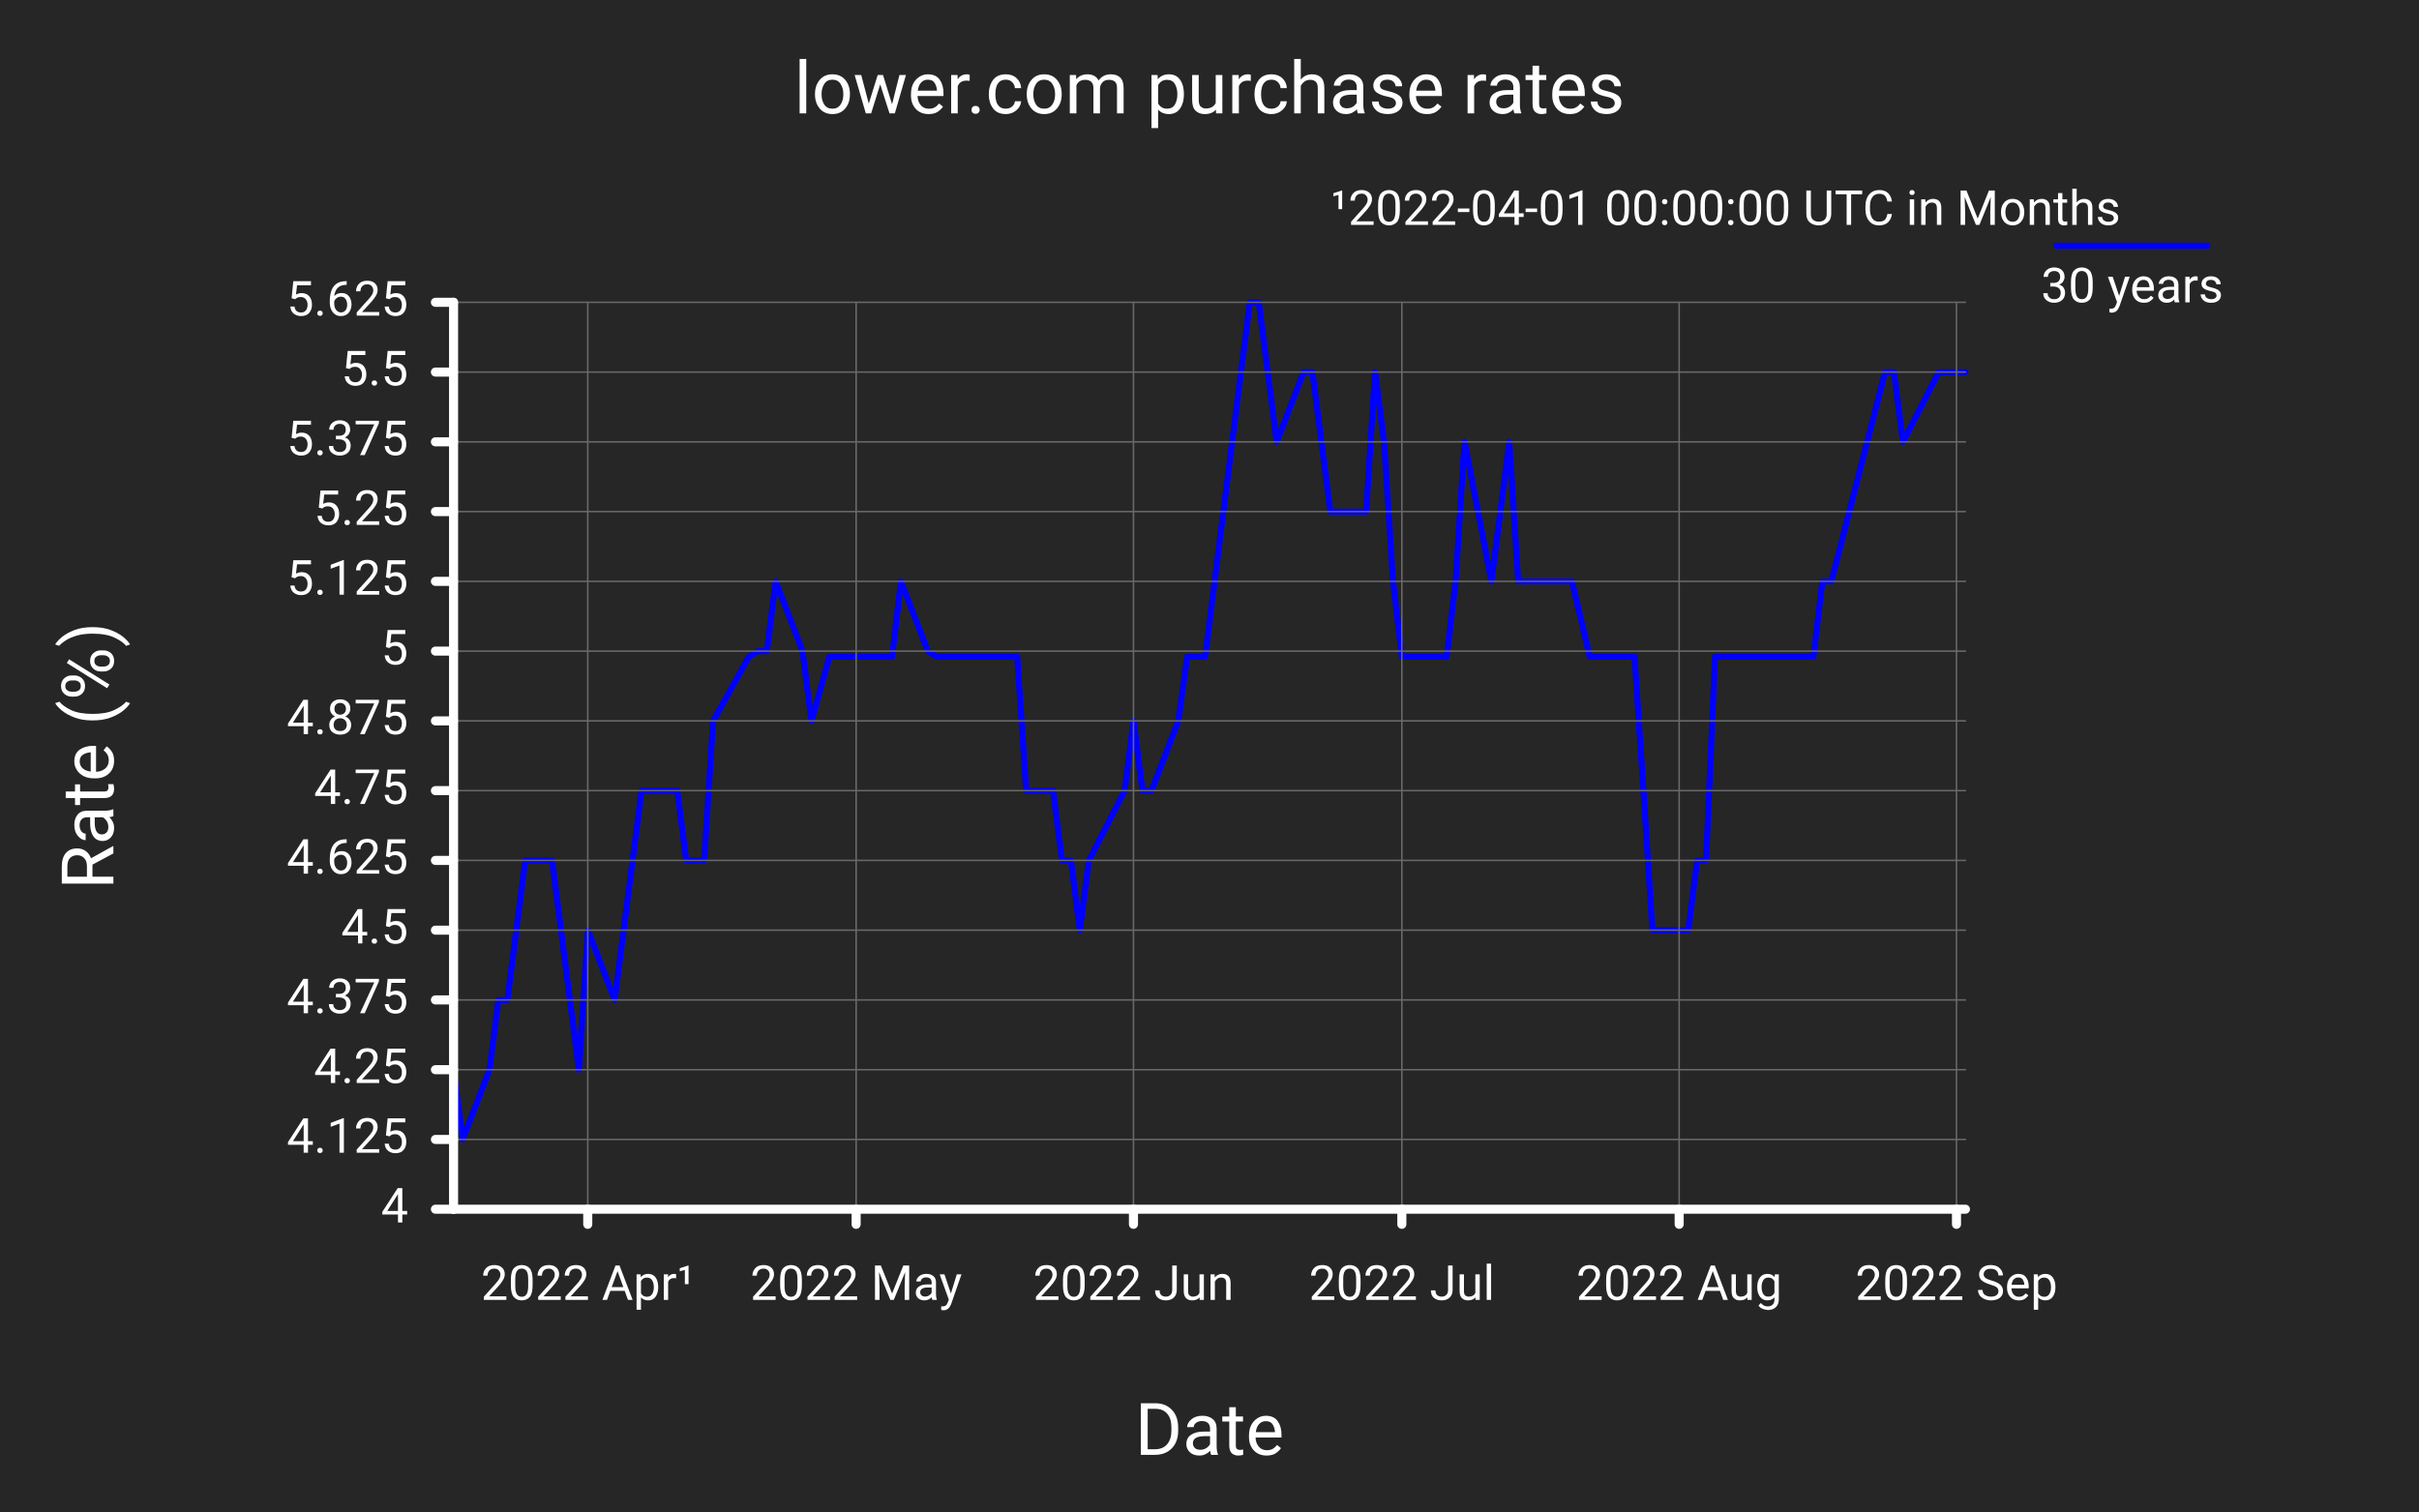
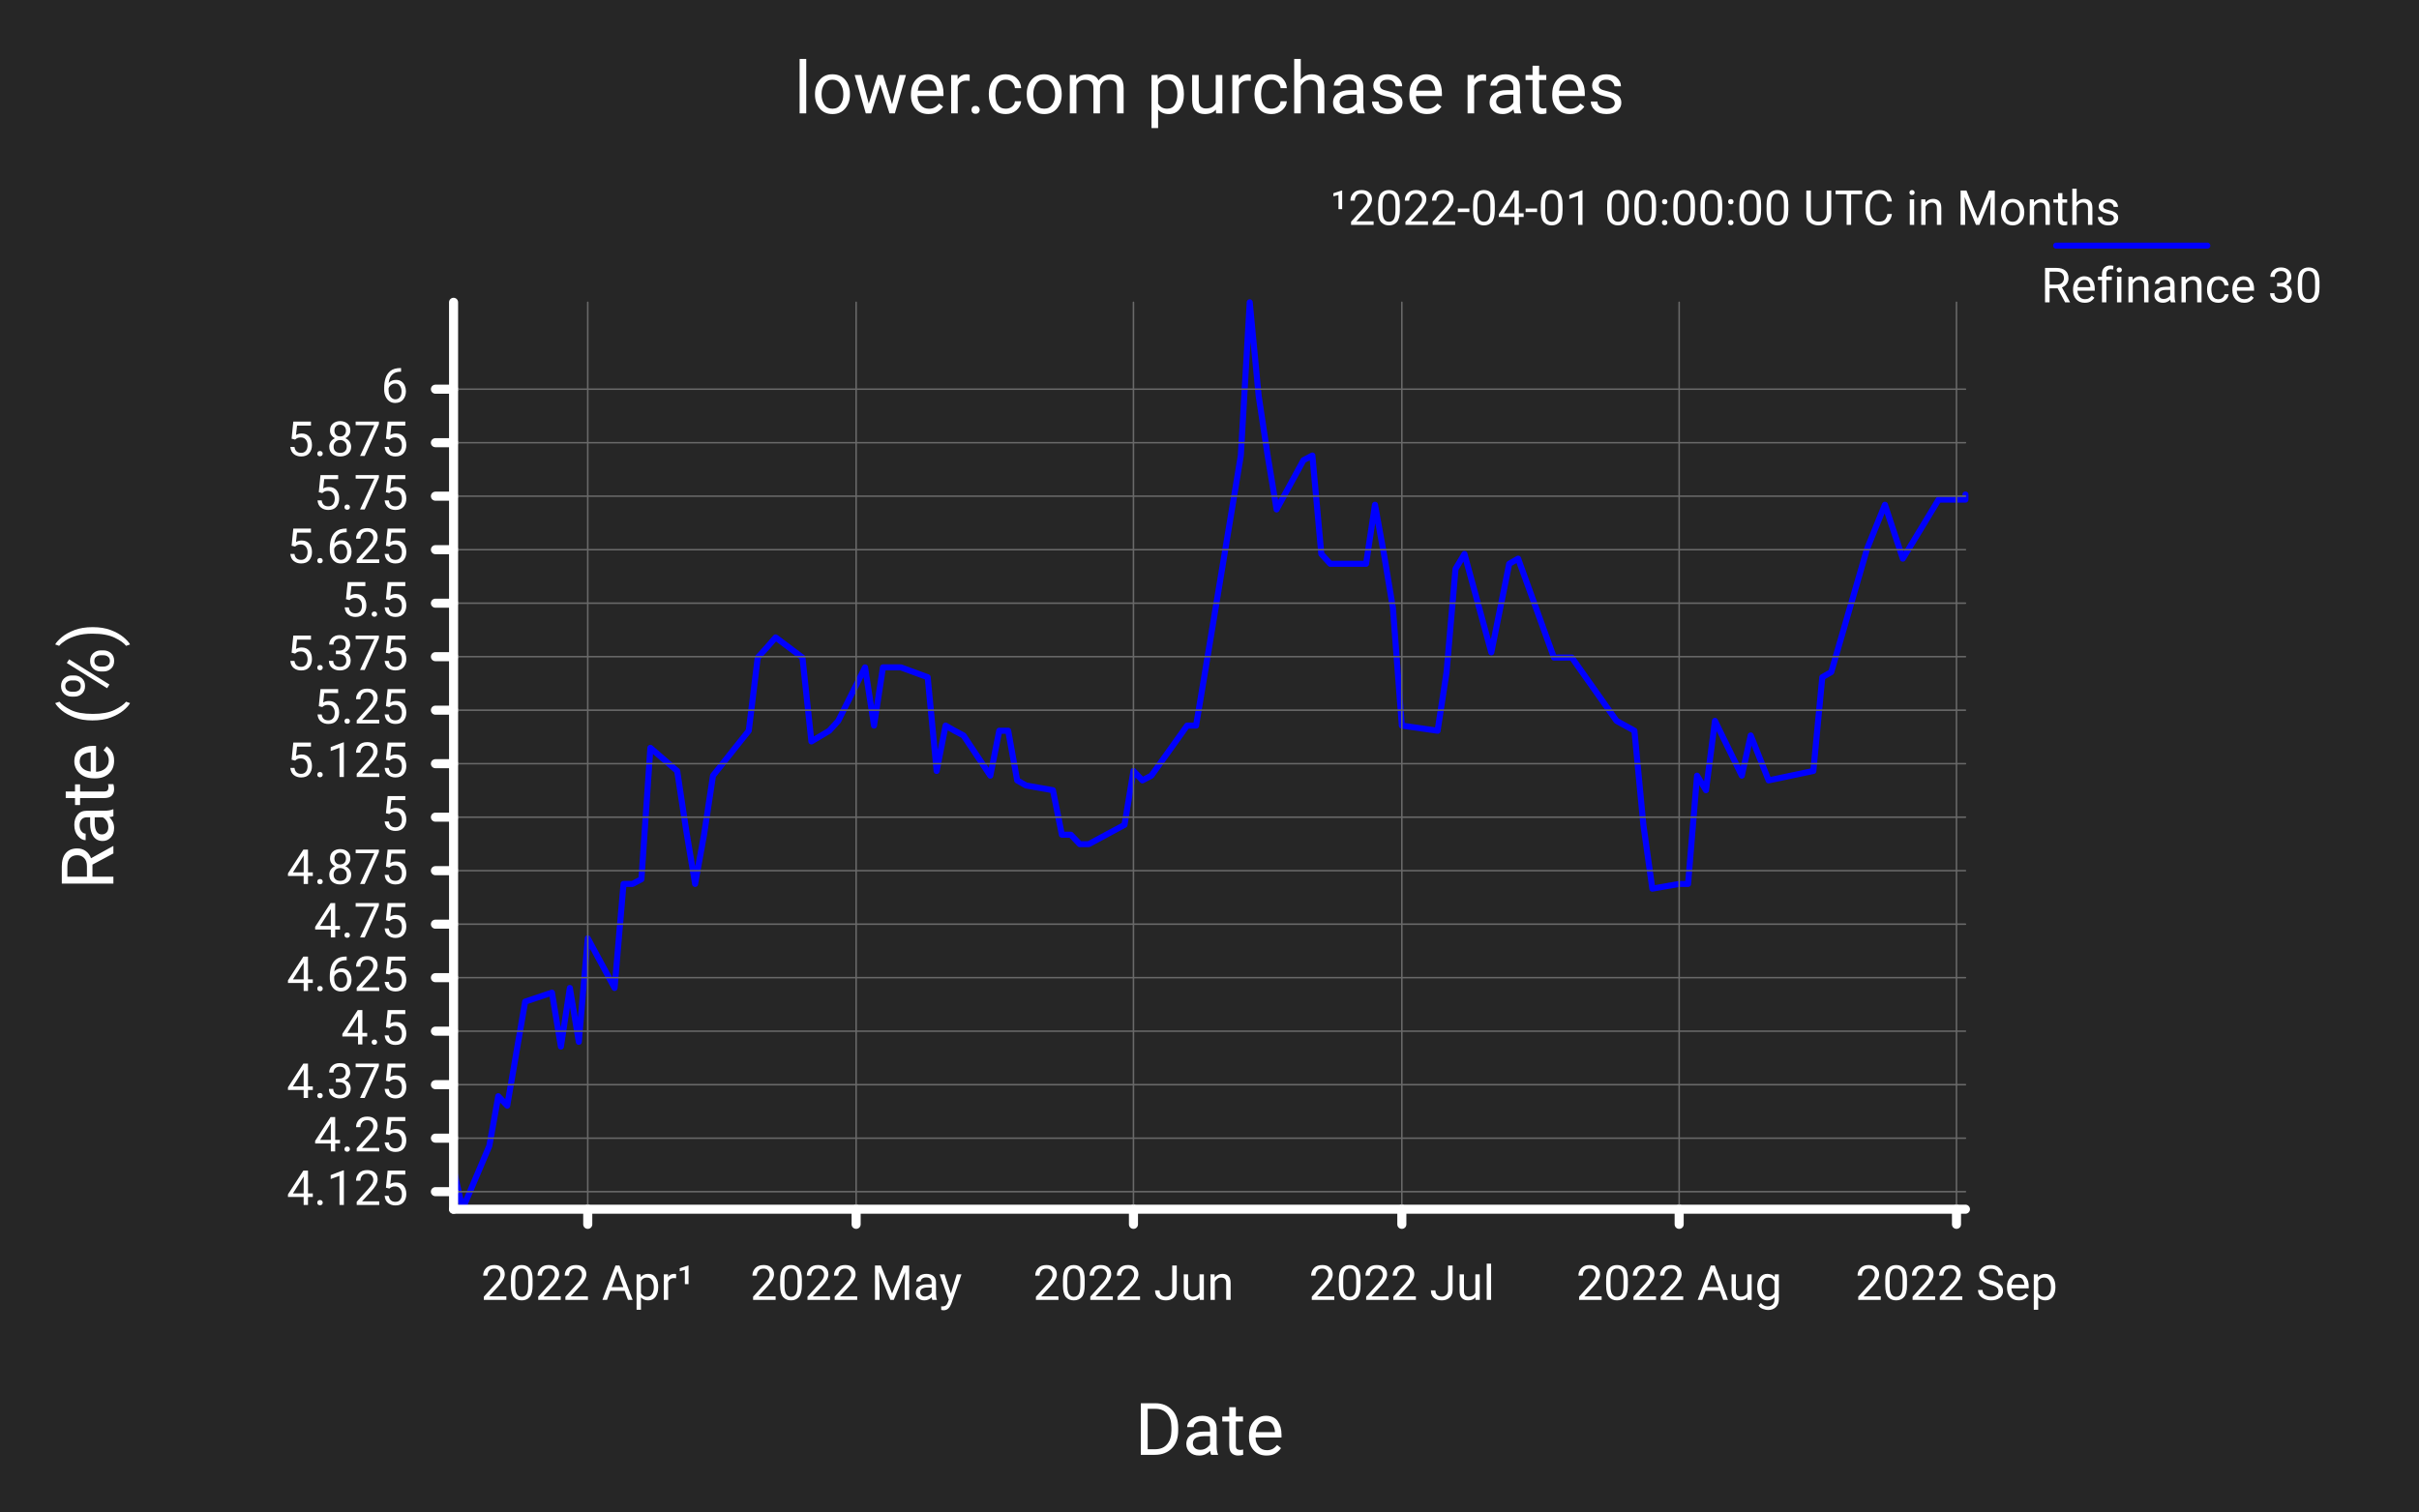
<svg xmlns="http://www.w3.org/2000/svg" class="poloto" width="800" height="500" viewBox="0 0 800 500">
  <style>.poloto{stroke-linecap:round;stroke-linejoin:round;font-family:Roboto,sans-serif;font-size:16px;}.poloto_background{fill:#262626;}.poloto_scatter{stroke-width:7}.poloto_tick_line{stroke:dimgray;stroke-width:0.5}.poloto_line{stroke-width:2}.poloto_text{fill: white;}.poloto_axis_lines{stroke: white;stroke-width:3;fill:none;stroke-dasharray:none}.poloto_title{font-size:24px;dominant-baseline:start;text-anchor:middle;}.poloto_xname{font-size:24px;dominant-baseline:start;text-anchor:middle;}.poloto_yname{font-size:24px;dominant-baseline:start;text-anchor:middle;}.poloto0stroke{stroke:blue;}.poloto1stroke{stroke:red;}.poloto2stroke{stroke:green;}.poloto3stroke{stroke:gold;}.poloto4stroke{stroke:aqua;}.poloto5stroke{stroke:lime;}.poloto6stroke{stroke:orange;}.poloto7stroke{stroke:chocolate;}.poloto0fill{fill:blue;}.poloto1fill{fill:red;}.poloto2fill{fill:green;}.poloto3fill{fill:gold;}.poloto4fill{fill:aqua;}.poloto5fill{fill:lime;}.poloto6fill{fill:orange;}.poloto7fill{fill:chocolate;}</style>
  <circle r="1e5" class="poloto_background" />
-   <text class="poloto_text poloto_legend_text" x="675" y="100">30 years</text>
+   <text class="poloto_text poloto_legend_text" x="675" y="100">Refinance 30</text>
  <line class="poloto_line poloto_legend_icon poloto0stroke poloto0legend" stroke="black" x1="680" x2="730" y1="81.25" y2="81.25" />
-   <path class="poloto_line poloto0stroke" fill="none" stroke="black" d=" M 150.00 353.85 L 152.96 376.92 L 161.83 353.85 L 164.79 330.77 L 167.75 330.77 L 167.75 330.77 L 173.67 284.62 L 182.54 284.62 L 185.50 307.69 L 188.46 330.77 L 191.42 353.85 L 194.38 307.69 L 203.25 330.77 L 206.21 307.69 L 209.17 284.62 L 212.13 261.54 L 215.09 261.54 L 223.96 261.54 L 226.92 284.62 L 229.88 284.62 L 232.84 284.62 L 235.80 238.46 L 247.63 217.23 L 250.59 215.38 L 253.55 215.38 L 256.51 192.31 L 265.38 215.38 L 268.34 238.46 L 274.26 217.23 L 277.22 217.23 L 286.09 217.23 L 289.05 217.23 L 292.01 217.23 L 294.97 217.23 L 297.93 192.31 L 306.80 215.38 L 309.76 217.23 L 309.76 217.23 L 312.72 217.23 L 315.68 217.23 L 318.64 217.23 L 327.51 217.23 L 330.47 217.23 L 333.43 217.23 L 333.43 217.23 L 336.39 217.23 L 339.35 261.54 L 348.22 261.54 L 351.18 284.62 L 354.14 284.62 L 357.10 307.69 L 360.06 284.62 L 371.89 261.54 L 374.85 238.46 L 377.81 261.54 L 380.77 261.54 L 389.64 238.46 L 392.60 217.23 L 395.56 217.23 L 398.52 217.23 L 410.36 123.08 L 413.31 100.00 L 416.27 100.00 L 419.23 123.08 L 422.19 146.15 L 431.07 123.08 L 434.02 123.08 L 436.98 146.15 L 439.94 169.23 L 451.78 169.23 L 454.73 123.08 L 457.69 146.15 L 460.65 192.31 L 463.61 217.23 L 475.44 217.23 L 478.40 217.23 L 481.36 192.31 L 484.32 146.15 L 493.20 192.31 L 499.11 146.15 L 502.07 192.31 L 513.91 192.31 L 513.91 192.31 L 513.91 192.31 L 513.91 192.31 L 513.91 192.31 L 519.82 192.31 L 519.82 192.31 L 519.82 192.31 L 519.82 192.31 L 519.82 192.31 L 519.82 192.31 L 525.74 217.23 L 534.62 217.23 L 540.53 217.23 L 543.49 261.54 L 546.45 307.69 L 555.33 307.69 L 558.28 307.69 L 561.24 284.62 L 564.20 284.62 L 567.16 217.23 L 576.04 217.23 L 576.04 217.23 L 578.99 217.23 L 578.99 217.23 L 584.91 217.23 L 599.70 217.23 L 602.66 192.31 L 605.62 192.31 L 617.46 146.15 L 623.37 123.08 L 626.33 123.08 L 629.29 146.15 L 641.12 123.08 L 641.12 123.08 L 641.12 123.08 L 641.12 123.08 L 641.12 123.08 L 641.12 123.08 L 641.12 123.08 L 641.12 123.08 L 641.12 123.08 L 650.00 123.08" />
+   <path class="poloto_line poloto0stroke" fill="none" stroke="black" d=" M 150.00 386.55 L 152.96 400.00 L 161.83 379.05 L 164.79 362.62 L 167.75 365.74 L 167.75 365.74 L 173.67 331.34 L 182.54 328.36 L 185.50 346.20 L 188.46 326.81 L 191.42 344.64 L 194.38 310.38 L 203.25 326.81 L 206.21 292.40 L 209.17 292.40 L 212.13 290.84 L 215.09 247.38 L 223.96 255.03 L 226.92 274.56 L 229.88 292.40 L 232.84 276.12 L 235.80 256.58 L 247.63 241.72 L 250.59 217.51 L 253.55 214.25 L 256.51 210.85 L 265.38 217.51 L 268.34 245.26 L 274.26 241.72 L 277.22 238.46 L 286.09 220.76 L 289.05 240.02 L 292.01 220.76 L 292.01 220.76 L 297.93 220.76 L 306.80 224.02 L 309.76 255.03 L 309.76 255.03 L 312.72 240.02 L 315.68 241.72 L 318.64 243.28 L 327.51 256.58 L 330.47 241.72 L 333.43 241.72 L 333.43 241.72 L 336.39 258.14 L 339.35 259.84 L 348.22 261.40 L 351.18 276.12 L 354.14 276.12 L 357.10 279.24 L 360.06 279.24 L 371.89 272.86 L 374.85 255.03 L 377.81 258.14 L 380.77 256.58 L 380.77 256.58 L 392.60 240.02 L 395.56 240.02 L 398.52 222.32 L 410.36 150.68 L 413.31 100.00 L 416.27 131.01 L 419.23 150.68 L 422.19 168.52 L 431.07 152.24 L 434.02 150.68 L 436.98 183.25 L 439.94 186.50 L 451.78 186.50 L 454.73 166.97 L 457.69 183.25 L 460.65 201.09 L 463.61 240.02 L 475.44 241.72 L 478.40 222.32 L 481.36 188.20 L 484.32 183.25 L 493.20 215.81 L 499.11 186.50 L 502.07 184.80 L 513.91 217.51 L 513.91 217.51 L 513.91 217.51 L 513.91 217.51 L 513.91 217.51 L 513.91 217.51 L 519.82 217.51 L 519.82 217.51 L 519.82 217.51 L 519.82 217.51 L 519.82 217.51 L 519.82 217.51 L 534.62 238.46 L 540.53 241.72 L 543.49 272.86 L 546.45 293.96 L 555.33 292.40 L 558.28 292.40 L 561.24 256.58 L 564.20 261.40 L 567.16 238.46 L 576.04 256.58 L 576.04 256.58 L 578.99 243.28 L 584.91 258.14 L 584.91 258.14 L 599.70 255.03 L 602.66 224.02 L 605.62 222.32 L 617.46 181.55 L 623.37 166.97 L 623.37 166.97 L 629.29 184.80 L 641.12 165.27 L 641.12 165.27 L 641.12 165.27 L 641.12 165.27 L 641.12 165.27 L 641.12 165.27 L 641.12 165.27 L 641.12 165.27 L 650.00 165.27 L 650.00 163.57" />
  <text class="poloto_labels poloto_text poloto_title" x="400" y="37.5">lower.com purchase rates</text>
  <text class="poloto_labels poloto_text poloto_xname" x="400" y="481.25">Date</text>
  <text class="poloto_labels poloto_text poloto_yname" transform="rotate(-90,37.5,250)" x="37.5" y="250">Rate (%)</text>
  <text class="poloto_tick_labels poloto_text" dominant-baseline="middle" text-anchor="start" x="150" y="70" />
-   <line class="poloto_axis_lines" stroke="black" x1="150" x2="144" y1="400" y2="400" />
-   <line class="poloto_tick_line" stroke="black" x1="150" x2="650" y1="400" y2="400" />
-   <text class="poloto_tick_labels poloto_text" dominant-baseline="middle" text-anchor="end" x="135" y="400">4</text>
-   <line class="poloto_axis_lines" stroke="black" x1="150" x2="144" y1="376.923" y2="376.923" />
-   <line class="poloto_tick_line" stroke="black" x1="150" x2="650" y1="376.923" y2="376.923" />
-   <text class="poloto_tick_labels poloto_text" dominant-baseline="middle" text-anchor="end" x="135" y="376.923">4.125</text>
-   <line class="poloto_axis_lines" stroke="black" x1="150" x2="144" y1="353.846" y2="353.846" />
-   <line class="poloto_tick_line" stroke="black" x1="150" x2="650" y1="353.846" y2="353.846" />
-   <text class="poloto_tick_labels poloto_text" dominant-baseline="middle" text-anchor="end" x="135" y="353.846">4.25</text>
-   <line class="poloto_axis_lines" stroke="black" x1="150" x2="144" y1="330.769" y2="330.769" />
-   <line class="poloto_tick_line" stroke="black" x1="150" x2="650" y1="330.769" y2="330.769" />
-   <text class="poloto_tick_labels poloto_text" dominant-baseline="middle" text-anchor="end" x="135" y="330.769">4.375</text>
-   <line class="poloto_axis_lines" stroke="black" x1="150" x2="144" y1="307.692" y2="307.692" />
-   <line class="poloto_tick_line" stroke="black" x1="150" x2="650" y1="307.692" y2="307.692" />
-   <text class="poloto_tick_labels poloto_text" dominant-baseline="middle" text-anchor="end" x="135" y="307.692">4.5</text>
-   <line class="poloto_axis_lines" stroke="black" x1="150" x2="144" y1="284.615" y2="284.615" />
-   <line class="poloto_tick_line" stroke="black" x1="150" x2="650" y1="284.615" y2="284.615" />
-   <text class="poloto_tick_labels poloto_text" dominant-baseline="middle" text-anchor="end" x="135" y="284.615">4.625</text>
-   <line class="poloto_axis_lines" stroke="black" x1="150" x2="144" y1="261.538" y2="261.538" />
-   <line class="poloto_tick_line" stroke="black" x1="150" x2="650" y1="261.538" y2="261.538" />
-   <text class="poloto_tick_labels poloto_text" dominant-baseline="middle" text-anchor="end" x="135" y="261.538">4.75</text>
-   <line class="poloto_axis_lines" stroke="black" x1="150" x2="144" y1="238.462" y2="238.462" />
-   <line class="poloto_tick_line" stroke="black" x1="150" x2="650" y1="238.462" y2="238.462" />
-   <text class="poloto_tick_labels poloto_text" dominant-baseline="middle" text-anchor="end" x="135" y="238.462">4.875</text>
-   <line class="poloto_axis_lines" stroke="black" x1="150" x2="144" y1="215.385" y2="215.385" />
-   <line class="poloto_tick_line" stroke="black" x1="150" x2="650" y1="215.385" y2="215.385" />
-   <text class="poloto_tick_labels poloto_text" dominant-baseline="middle" text-anchor="end" x="135" y="215.385">5</text>
-   <line class="poloto_axis_lines" stroke="black" x1="150" x2="144" y1="192.308" y2="192.308" />
-   <line class="poloto_tick_line" stroke="black" x1="150" x2="650" y1="192.308" y2="192.308" />
-   <text class="poloto_tick_labels poloto_text" dominant-baseline="middle" text-anchor="end" x="135" y="192.308">5.125</text>
-   <line class="poloto_axis_lines" stroke="black" x1="150" x2="144" y1="169.231" y2="169.231" />
-   <line class="poloto_tick_line" stroke="black" x1="150" x2="650" y1="169.231" y2="169.231" />
-   <text class="poloto_tick_labels poloto_text" dominant-baseline="middle" text-anchor="end" x="135" y="169.231">5.25</text>
-   <line class="poloto_axis_lines" stroke="black" x1="150" x2="144" y1="146.154" y2="146.154" />
-   <line class="poloto_tick_line" stroke="black" x1="150" x2="650" y1="146.154" y2="146.154" />
-   <text class="poloto_tick_labels poloto_text" dominant-baseline="middle" text-anchor="end" x="135" y="146.154">5.375</text>
-   <line class="poloto_axis_lines" stroke="black" x1="150" x2="144" y1="123.077" y2="123.077" />
-   <line class="poloto_tick_line" stroke="black" x1="150" x2="650" y1="123.077" y2="123.077" />
-   <text class="poloto_tick_labels poloto_text" dominant-baseline="middle" text-anchor="end" x="135" y="123.077">5.5</text>
-   <line class="poloto_axis_lines" stroke="black" x1="150" x2="144" y1="100" y2="100" />
-   <line class="poloto_tick_line" stroke="black" x1="150" x2="650" y1="100" y2="100" />
-   <text class="poloto_tick_labels poloto_text" dominant-baseline="middle" text-anchor="end" x="135" y="100">5.625</text>
+   <line class="poloto_axis_lines" stroke="black" x1="150" x2="144" y1="394.195" y2="394.195" />
+   <line class="poloto_tick_line" stroke="black" x1="150" x2="650" y1="394.195" y2="394.195" />
+   <text class="poloto_tick_labels poloto_text" dominant-baseline="middle" text-anchor="end" x="135" y="394.195">4.125</text>
+   <line class="poloto_axis_lines" stroke="black" x1="150" x2="144" y1="376.498" y2="376.498" />
+   <line class="poloto_tick_line" stroke="black" x1="150" x2="650" y1="376.498" y2="376.498" />
+   <text class="poloto_tick_labels poloto_text" dominant-baseline="middle" text-anchor="end" x="135" y="376.498">4.25</text>
+   <line class="poloto_axis_lines" stroke="black" x1="150" x2="144" y1="358.801" y2="358.801" />
+   <line class="poloto_tick_line" stroke="black" x1="150" x2="650" y1="358.801" y2="358.801" />
+   <text class="poloto_tick_labels poloto_text" dominant-baseline="middle" text-anchor="end" x="135" y="358.801">4.375</text>
+   <line class="poloto_axis_lines" stroke="black" x1="150" x2="144" y1="341.104" y2="341.104" />
+   <line class="poloto_tick_line" stroke="black" x1="150" x2="650" y1="341.104" y2="341.104" />
+   <text class="poloto_tick_labels poloto_text" dominant-baseline="middle" text-anchor="end" x="135" y="341.104">4.5</text>
+   <line class="poloto_axis_lines" stroke="black" x1="150" x2="144" y1="323.407" y2="323.407" />
+   <line class="poloto_tick_line" stroke="black" x1="150" x2="650" y1="323.407" y2="323.407" />
+   <text class="poloto_tick_labels poloto_text" dominant-baseline="middle" text-anchor="end" x="135" y="323.407">4.625</text>
+   <line class="poloto_axis_lines" stroke="black" x1="150" x2="144" y1="305.71" y2="305.71" />
+   <line class="poloto_tick_line" stroke="black" x1="150" x2="650" y1="305.71" y2="305.71" />
+   <text class="poloto_tick_labels poloto_text" dominant-baseline="middle" text-anchor="end" x="135" y="305.71">4.75</text>
+   <line class="poloto_axis_lines" stroke="black" x1="150" x2="144" y1="288.013" y2="288.013" />
+   <line class="poloto_tick_line" stroke="black" x1="150" x2="650" y1="288.013" y2="288.013" />
+   <text class="poloto_tick_labels poloto_text" dominant-baseline="middle" text-anchor="end" x="135" y="288.013">4.875</text>
+   <line class="poloto_axis_lines" stroke="black" x1="150" x2="144" y1="270.316" y2="270.316" />
+   <line class="poloto_tick_line" stroke="black" x1="150" x2="650" y1="270.316" y2="270.316" />
+   <text class="poloto_tick_labels poloto_text" dominant-baseline="middle" text-anchor="end" x="135" y="270.316">5</text>
+   <line class="poloto_axis_lines" stroke="black" x1="150" x2="144" y1="252.619" y2="252.619" />
+   <line class="poloto_tick_line" stroke="black" x1="150" x2="650" y1="252.619" y2="252.619" />
+   <text class="poloto_tick_labels poloto_text" dominant-baseline="middle" text-anchor="end" x="135" y="252.619">5.125</text>
+   <line class="poloto_axis_lines" stroke="black" x1="150" x2="144" y1="234.922" y2="234.922" />
+   <line class="poloto_tick_line" stroke="black" x1="150" x2="650" y1="234.922" y2="234.922" />
+   <text class="poloto_tick_labels poloto_text" dominant-baseline="middle" text-anchor="end" x="135" y="234.922">5.25</text>
+   <line class="poloto_axis_lines" stroke="black" x1="150" x2="144" y1="217.225" y2="217.225" />
+   <line class="poloto_tick_line" stroke="black" x1="150" x2="650" y1="217.225" y2="217.225" />
+   <text class="poloto_tick_labels poloto_text" dominant-baseline="middle" text-anchor="end" x="135" y="217.225">5.375</text>
+   <line class="poloto_axis_lines" stroke="black" x1="150" x2="144" y1="199.528" y2="199.528" />
+   <line class="poloto_tick_line" stroke="black" x1="150" x2="650" y1="199.528" y2="199.528" />
+   <text class="poloto_tick_labels poloto_text" dominant-baseline="middle" text-anchor="end" x="135" y="199.528">5.5</text>
+   <line class="poloto_axis_lines" stroke="black" x1="150" x2="144" y1="181.831" y2="181.831" />
+   <line class="poloto_tick_line" stroke="black" x1="150" x2="650" y1="181.831" y2="181.831" />
+   <text class="poloto_tick_labels poloto_text" dominant-baseline="middle" text-anchor="end" x="135" y="181.831">5.625</text>
+   <line class="poloto_axis_lines" stroke="black" x1="150" x2="144" y1="164.134" y2="164.134" />
+   <line class="poloto_tick_line" stroke="black" x1="150" x2="650" y1="164.134" y2="164.134" />
+   <text class="poloto_tick_labels poloto_text" dominant-baseline="middle" text-anchor="end" x="135" y="164.134">5.75</text>
+   <line class="poloto_axis_lines" stroke="black" x1="150" x2="144" y1="146.437" y2="146.437" />
+   <line class="poloto_tick_line" stroke="black" x1="150" x2="650" y1="146.437" y2="146.437" />
+   <text class="poloto_tick_labels poloto_text" dominant-baseline="middle" text-anchor="end" x="135" y="146.437">5.875</text>
+   <line class="poloto_axis_lines" stroke="black" x1="150" x2="144" y1="128.74" y2="128.74" />
+   <line class="poloto_tick_line" stroke="black" x1="150" x2="650" y1="128.74" y2="128.74" />
+   <text class="poloto_tick_labels poloto_text" dominant-baseline="middle" text-anchor="end" x="135" y="128.74">6</text>
  <text class="poloto_tick_labels poloto_text" dominant-baseline="middle" text-anchor="start" x="440" y="70">¹2022-04-01 00:00:00 UTC in Months</text>
  <line class="poloto_axis_lines" stroke="black" x1="194.379" x2="194.379" y1="400" y2="405" />
  <line class="poloto_tick_line" stroke="black" x1="194.379" x2="194.379" y1="400" y2="100" />
  <text class="poloto_tick_labels poloto_text" dominant-baseline="start" text-anchor="middle" x="194.379" y="430">2022 Apr¹</text>
  <line class="poloto_axis_lines" stroke="black" x1="283.136" x2="283.136" y1="400" y2="405" />
  <line class="poloto_tick_line" stroke="black" x1="283.136" x2="283.136" y1="400" y2="100" />
  <text class="poloto_tick_labels poloto_text" dominant-baseline="start" text-anchor="middle" x="283.136" y="430">2022 May</text>
  <line class="poloto_axis_lines" stroke="black" x1="374.852" x2="374.852" y1="400" y2="405" />
  <line class="poloto_tick_line" stroke="black" x1="374.852" x2="374.852" y1="400" y2="100" />
  <text class="poloto_tick_labels poloto_text" dominant-baseline="start" text-anchor="middle" x="374.852" y="430">2022 Jun</text>
  <line class="poloto_axis_lines" stroke="black" x1="463.609" x2="463.609" y1="400" y2="405" />
  <line class="poloto_tick_line" stroke="black" x1="463.609" x2="463.609" y1="400" y2="100" />
  <text class="poloto_tick_labels poloto_text" dominant-baseline="start" text-anchor="middle" x="463.609" y="430">2022 Jul</text>
  <line class="poloto_axis_lines" stroke="black" x1="555.325" x2="555.325" y1="400" y2="405" />
  <line class="poloto_tick_line" stroke="black" x1="555.325" x2="555.325" y1="400" y2="100" />
  <text class="poloto_tick_labels poloto_text" dominant-baseline="start" text-anchor="middle" x="555.325" y="430">2022 Aug</text>
  <line class="poloto_axis_lines" stroke="black" x1="647.041" x2="647.041" y1="400" y2="405" />
  <line class="poloto_tick_line" stroke="black" x1="647.041" x2="647.041" y1="400" y2="100" />
  <text class="poloto_tick_labels poloto_text" dominant-baseline="start" text-anchor="middle" x="647.041" y="430">2022 Sep</text>
  <path stroke="black" fill="none" class="poloto_axis_lines" d=" M 150 400 L 650 400" />
  <path stroke="black" fill="none" class="poloto_axis_lines" d=" M 150 400 L 150 100" />
</svg>
